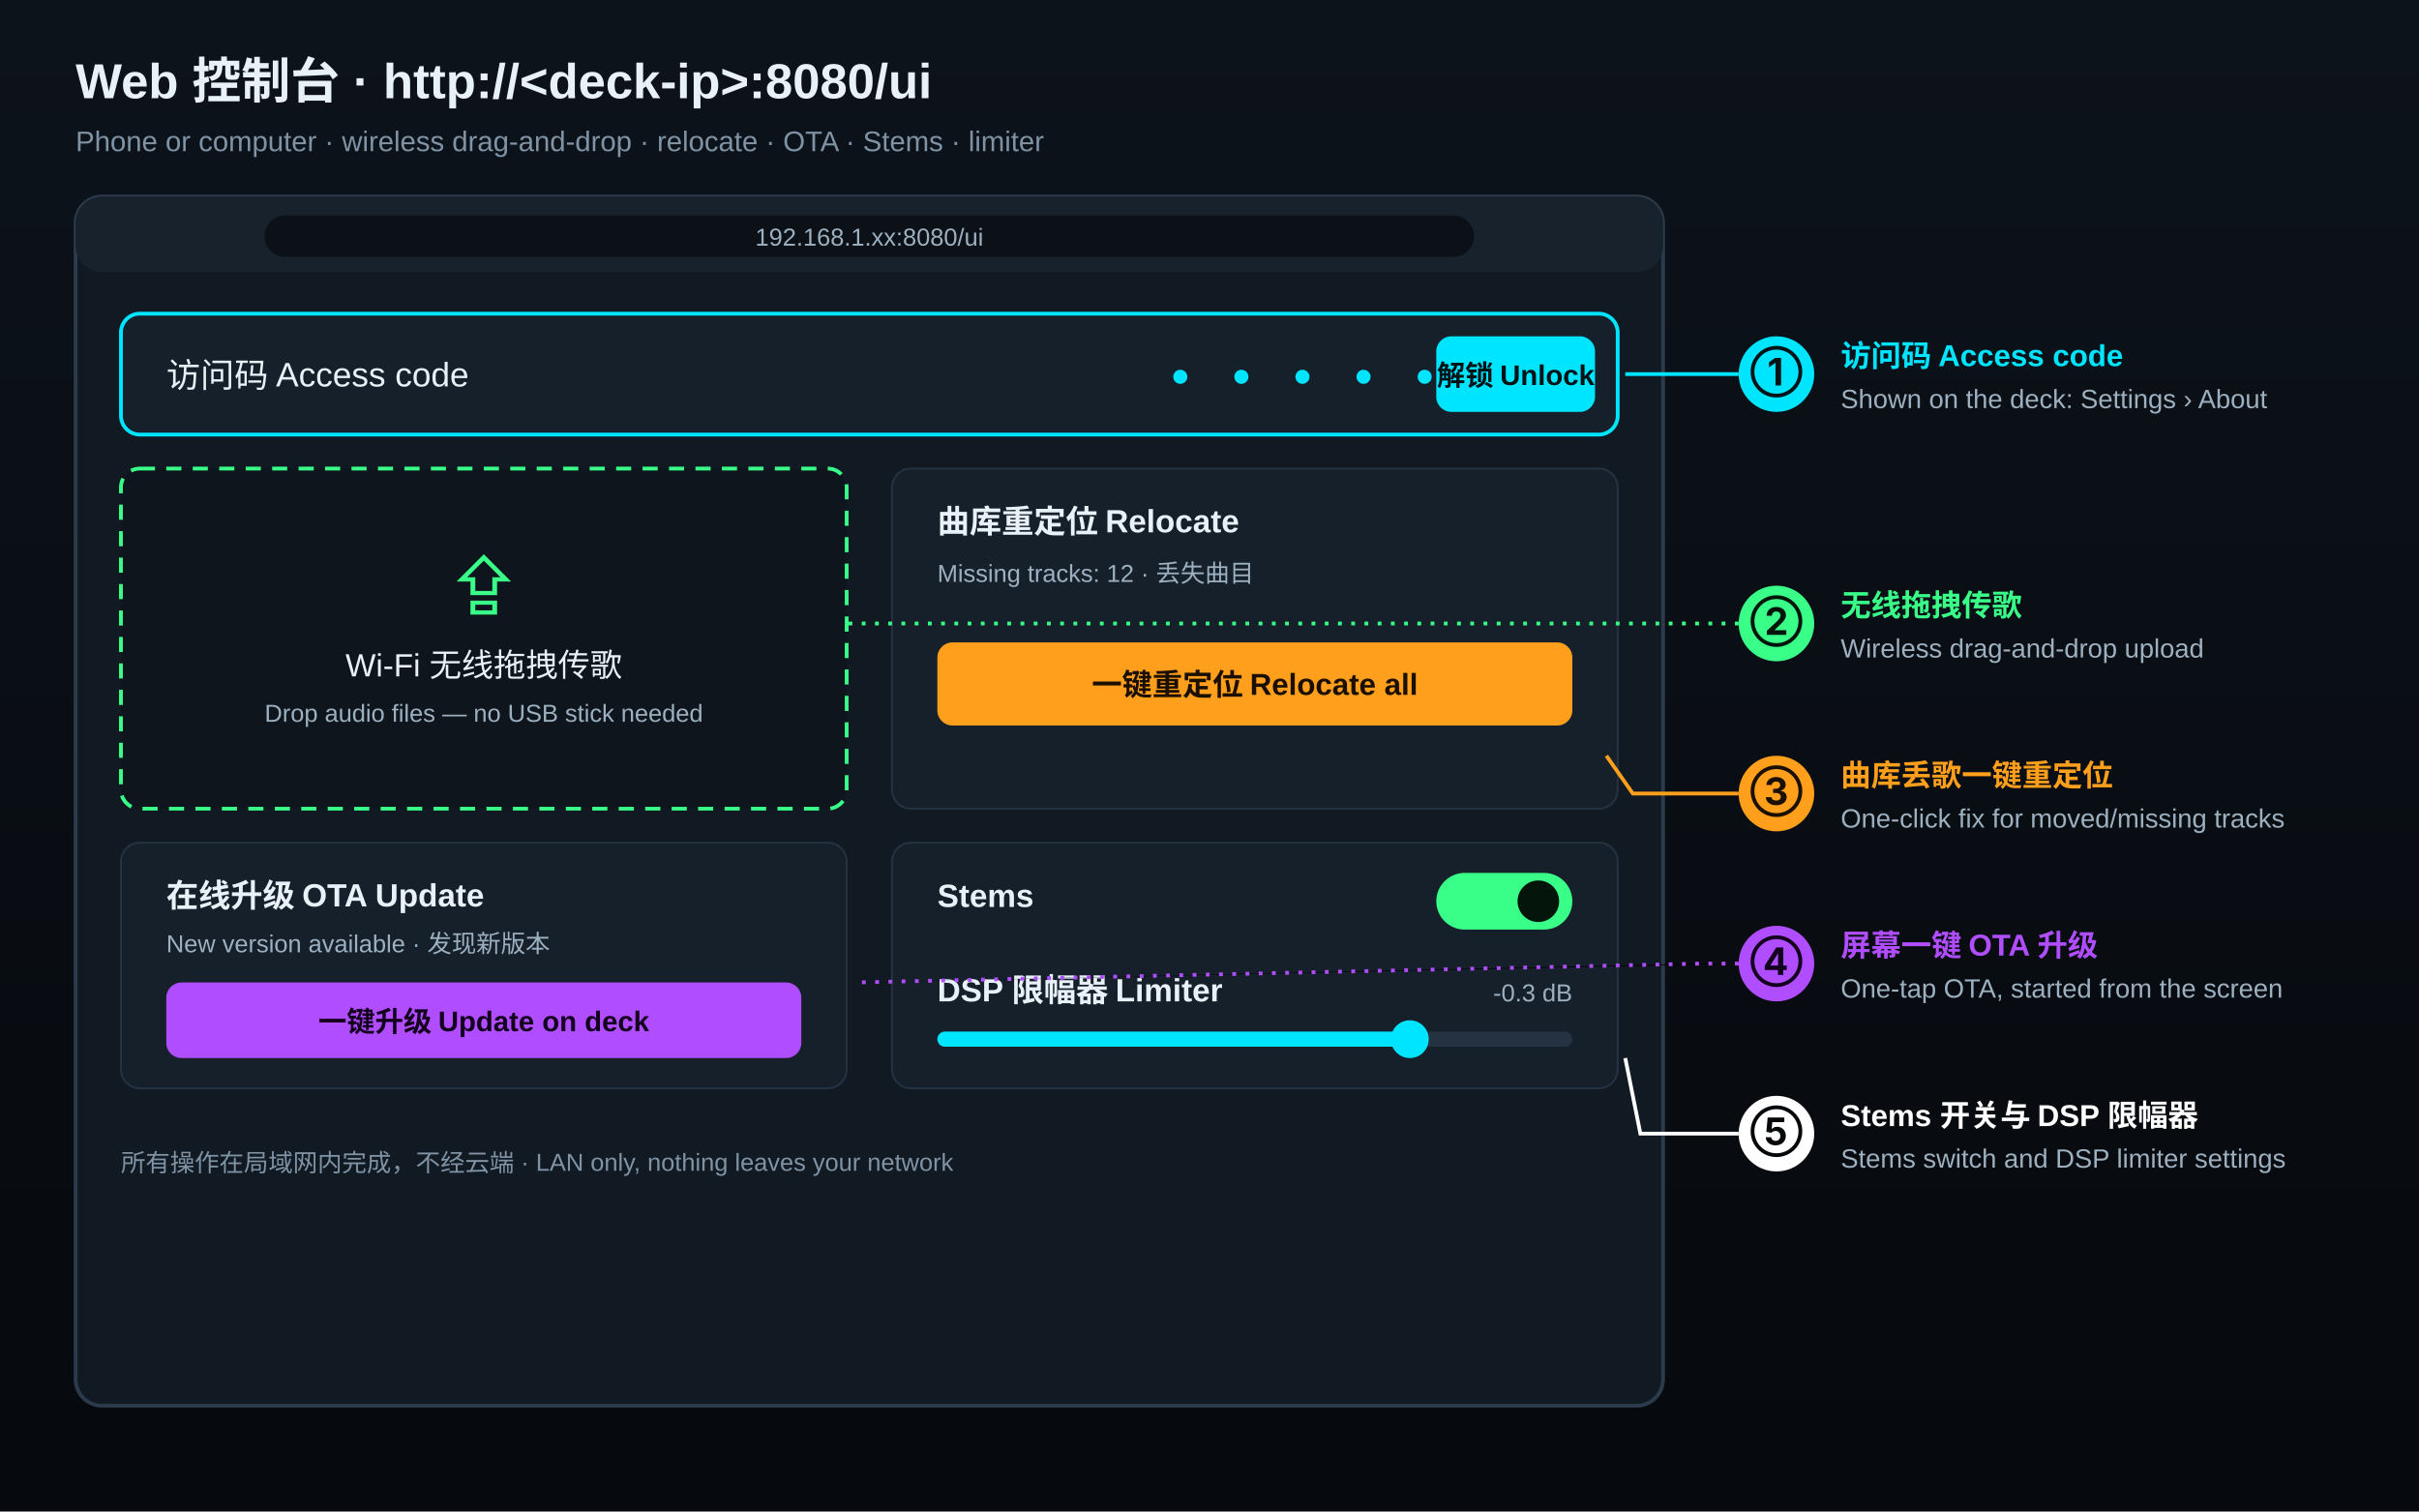
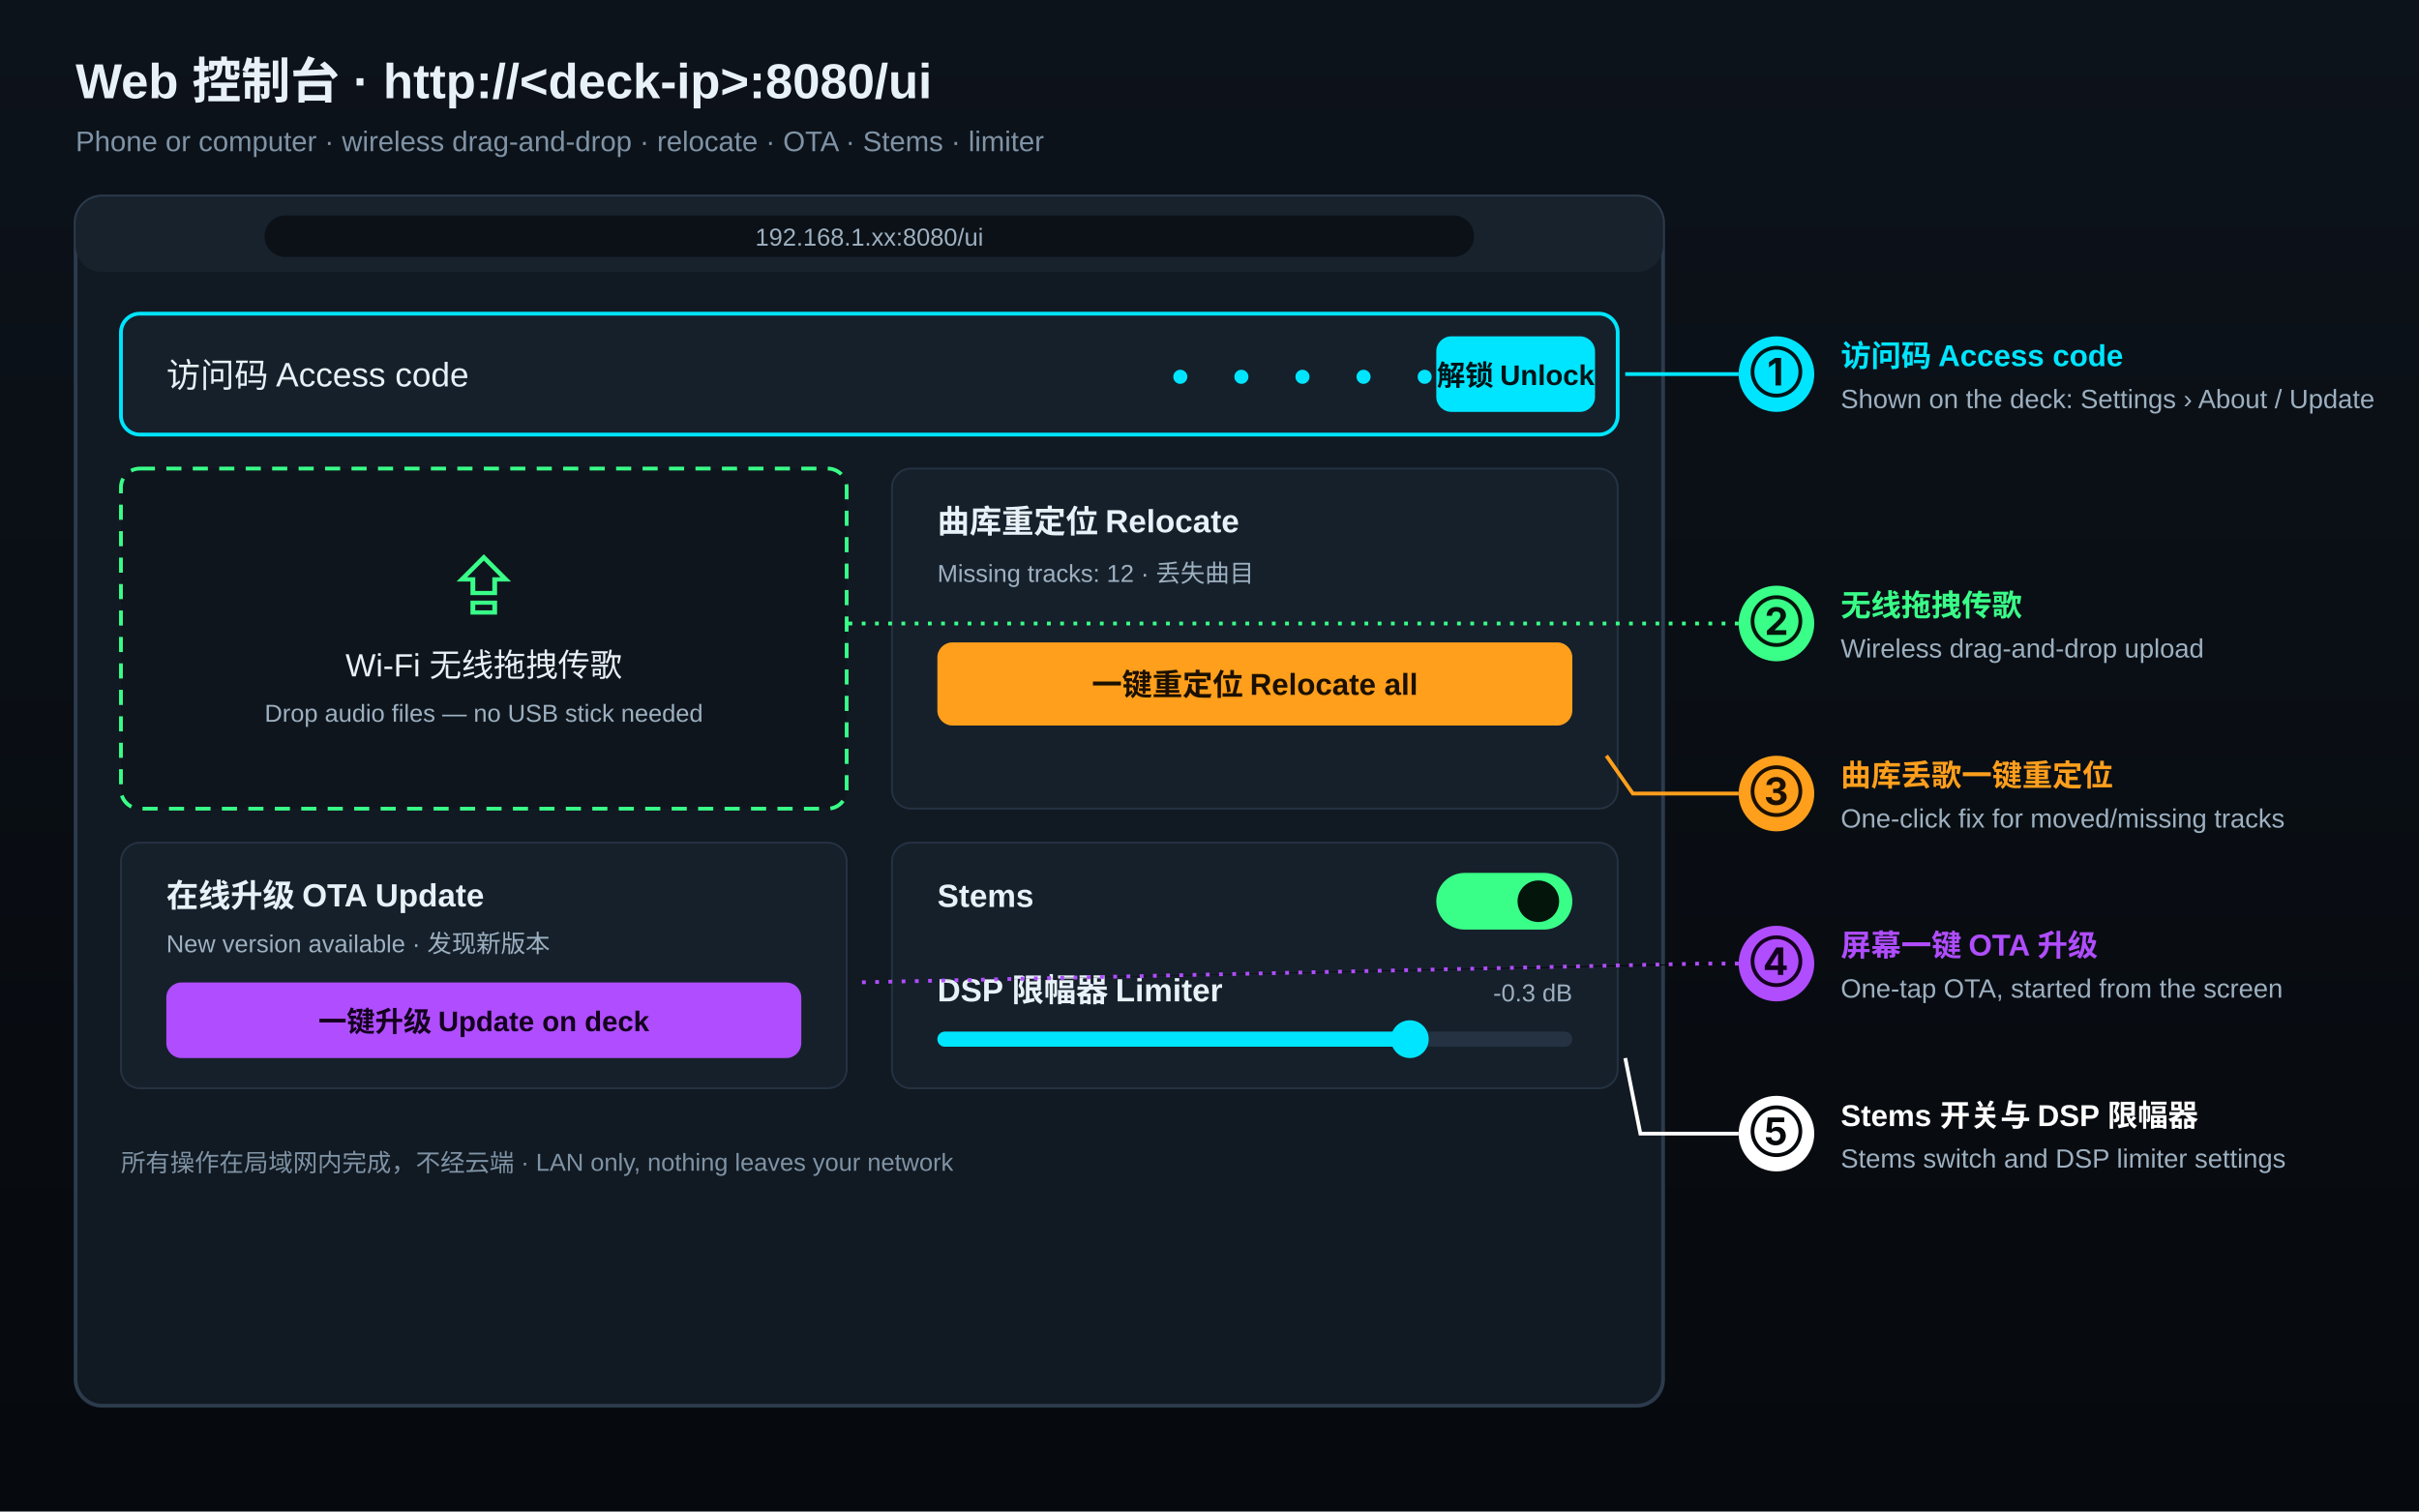
<svg xmlns="http://www.w3.org/2000/svg" viewBox="0 0 1280 800" width="1280" height="800" font-family="-apple-system,'Helvetica Neue','PingFang SC','Microsoft YaHei',Arial,sans-serif">
  <defs>
    <linearGradient id="bg" x1="0" y1="0" x2="0" y2="1">
      <stop offset="0" stop-color="#0d131b" />
      <stop offset="1" stop-color="#06090d" />
    </linearGradient>
  </defs>
  <rect width="1280" height="800" fill="url(#bg)" />
  <text x="40" y="52" fill="#e8f1f8" font-size="26" font-weight="700">Web 控制台 · http://&lt;deck-ip&gt;:8080/ui</text>
  <text x="40" y="80" fill="#7f93a5" font-size="15">Phone or computer · wireless drag-and-drop · relocate · OTA · Stems · limiter</text>
  <rect x="40" y="104" width="840" height="640" rx="14" fill="#111922" stroke="#2c3b4c" stroke-width="2" />
  <rect x="40" y="104" width="840" height="40" rx="14" fill="#18222d" />
  <rect x="140" y="114" width="640" height="22" rx="11" fill="#0b1117" />
  <text x="460" y="130" fill="#9db0c0" font-size="13" text-anchor="middle">192.168.1.xx:8080/ui</text>
  <rect x="64" y="166" width="792" height="64" rx="10" fill="#16202b" stroke="#00e5ff" stroke-width="2" />
  <text x="88" y="205" fill="#e8f1f8" font-size="18">访问码 Access code</text>
  <g font-size="26" font-weight="700" fill="#00e5ff" letter-spacing="8">
    <text x="620" y="208">• • • • • •</text>
  </g>
  <rect x="760" y="178" width="84" height="40" rx="8" fill="#00e5ff" />
  <text x="802" y="204" fill="#001418" font-size="15" font-weight="700" text-anchor="middle">解锁 Unlock</text>
  <rect x="64" y="248" width="384" height="180" rx="10" fill="#0e151d" stroke="#39ff88" stroke-width="2" stroke-dasharray="8 6" />
  <text x="256" y="320" fill="#39ff88" font-size="34" text-anchor="middle">⇪</text>
  <text x="256" y="358" fill="#e8f1f8" font-size="17" text-anchor="middle">Wi-Fi 无线拖拽传歌</text>
  <text x="256" y="382" fill="#9db0c0" font-size="13" text-anchor="middle">Drop audio files — no USB stick needed</text>
  <rect x="472" y="248" width="384" height="180" rx="10" fill="#16202b" stroke="#243242" />
  <text x="496" y="282" fill="#e8f1f8" font-size="17" font-weight="700">曲库重定位 Relocate</text>
  <text x="496" y="308" fill="#9db0c0" font-size="13">Missing tracks: 12 · 丢失曲目</text>
  <rect x="496" y="340" width="336" height="44" rx="8" fill="#ff9f1c" />
  <text x="664" y="368" fill="#1b1000" font-size="16" font-weight="700" text-anchor="middle">一键重定位 Relocate all</text>
  <rect x="64" y="446" width="384" height="130" rx="10" fill="#16202b" stroke="#243242" />
  <text x="88" y="480" fill="#e8f1f8" font-size="17" font-weight="700">在线升级 OTA Update</text>
  <text x="88" y="504" fill="#9db0c0" font-size="13">New version available · 发现新版本</text>
  <rect x="88" y="520" width="336" height="40" rx="8" fill="#b04dff" />
  <text x="256" y="546" fill="#14001f" font-size="15" font-weight="700" text-anchor="middle">一键升级 Update on deck</text>
  <rect x="472" y="446" width="384" height="130" rx="10" fill="#16202b" stroke="#243242" />
  <text x="496" y="480" fill="#e8f1f8" font-size="17" font-weight="700">Stems</text>
  <rect x="760" y="462" width="72" height="30" rx="15" fill="#39ff88" />
  <circle cx="814" cy="477" r="11" fill="#04150b" />
  <text x="496" y="530" fill="#e8f1f8" font-size="17" font-weight="700">DSP 限幅器 Limiter</text>
  <rect x="496" y="546" width="336" height="8" rx="4" fill="#243242" />
  <rect x="496" y="546" width="250" height="8" rx="4" fill="#00e5ff" />
  <circle cx="746" cy="550" r="10" fill="#00e5ff" />
  <text x="832" y="530" fill="#9db0c0" font-size="13" text-anchor="end">-0.3 dB</text>
  <text x="64" y="620" fill="#7f93a5" font-size="13">所有操作在局域网内完成，不经云端 · LAN only, nothing leaves your network</text>
  <g font-size="16" font-weight="700">
    <g transform="translate(940,198)">
      <circle r="20" fill="#00e5ff" />
      <text y="6" text-anchor="middle" fill="#001418" font-size="20">①</text>
    </g>
    <path d="M920 198 H860" stroke="#00e5ff" stroke-width="2" />
    <text x="974" y="194" fill="#00e5ff">访问码 Access code</text>
-     <text x="974" y="216" fill="#9db0c0" font-size="14" font-weight="400">Shown on the deck: Settings › About</text>
+     <text x="974" y="216" fill="#9db0c0" font-size="14" font-weight="400">Shown on the deck: Settings › About / Update</text>
    <g transform="translate(940,330)">
      <circle r="20" fill="#39ff88" />
      <text y="6" text-anchor="middle" fill="#04150b" font-size="20">②</text>
    </g>
    <path d="M920 330 H868 L448 330" stroke="#39ff88" stroke-width="2" stroke-dasharray="2 5" />
    <text x="974" y="326" fill="#39ff88">无线拖拽传歌</text>
    <text x="974" y="348" fill="#9db0c0" font-size="14" font-weight="400">Wireless drag-and-drop upload</text>
    <g transform="translate(940,420)">
      <circle r="20" fill="#ff9f1c" />
      <text y="6" text-anchor="middle" fill="#1b1000" font-size="20">③</text>
    </g>
    <path d="M920 420 H864 L850 400" stroke="#ff9f1c" stroke-width="2" fill="none" />
    <text x="974" y="416" fill="#ff9f1c">曲库丢歌一键重定位</text>
    <text x="974" y="438" fill="#9db0c0" font-size="14" font-weight="400">One-click fix for moved/missing tracks</text>
    <g transform="translate(940,510)">
      <circle r="20" fill="#b04dff" />
      <text y="6" text-anchor="middle" fill="#14001f" font-size="20">④</text>
    </g>
    <path d="M920 510 H900 L452 520" stroke="#b04dff" stroke-width="2" stroke-dasharray="2 5" />
    <text x="974" y="506" fill="#b04dff">屏幕一键 OTA 升级</text>
    <text x="974" y="528" fill="#9db0c0" font-size="14" font-weight="400">One-tap OTA, started from the screen</text>
    <g transform="translate(940,600)">
      <circle r="20" fill="#ffffff" />
      <text y="6" text-anchor="middle" fill="#05080b" font-size="20">⑤</text>
    </g>
    <path d="M920 600 H868 L860 560" stroke="#ffffff" stroke-width="2" fill="none" />
    <text x="974" y="596" fill="#ffffff">Stems 开关与 DSP 限幅器</text>
    <text x="974" y="618" fill="#9db0c0" font-size="14" font-weight="400">Stems switch and DSP limiter settings</text>
  </g>
</svg>
